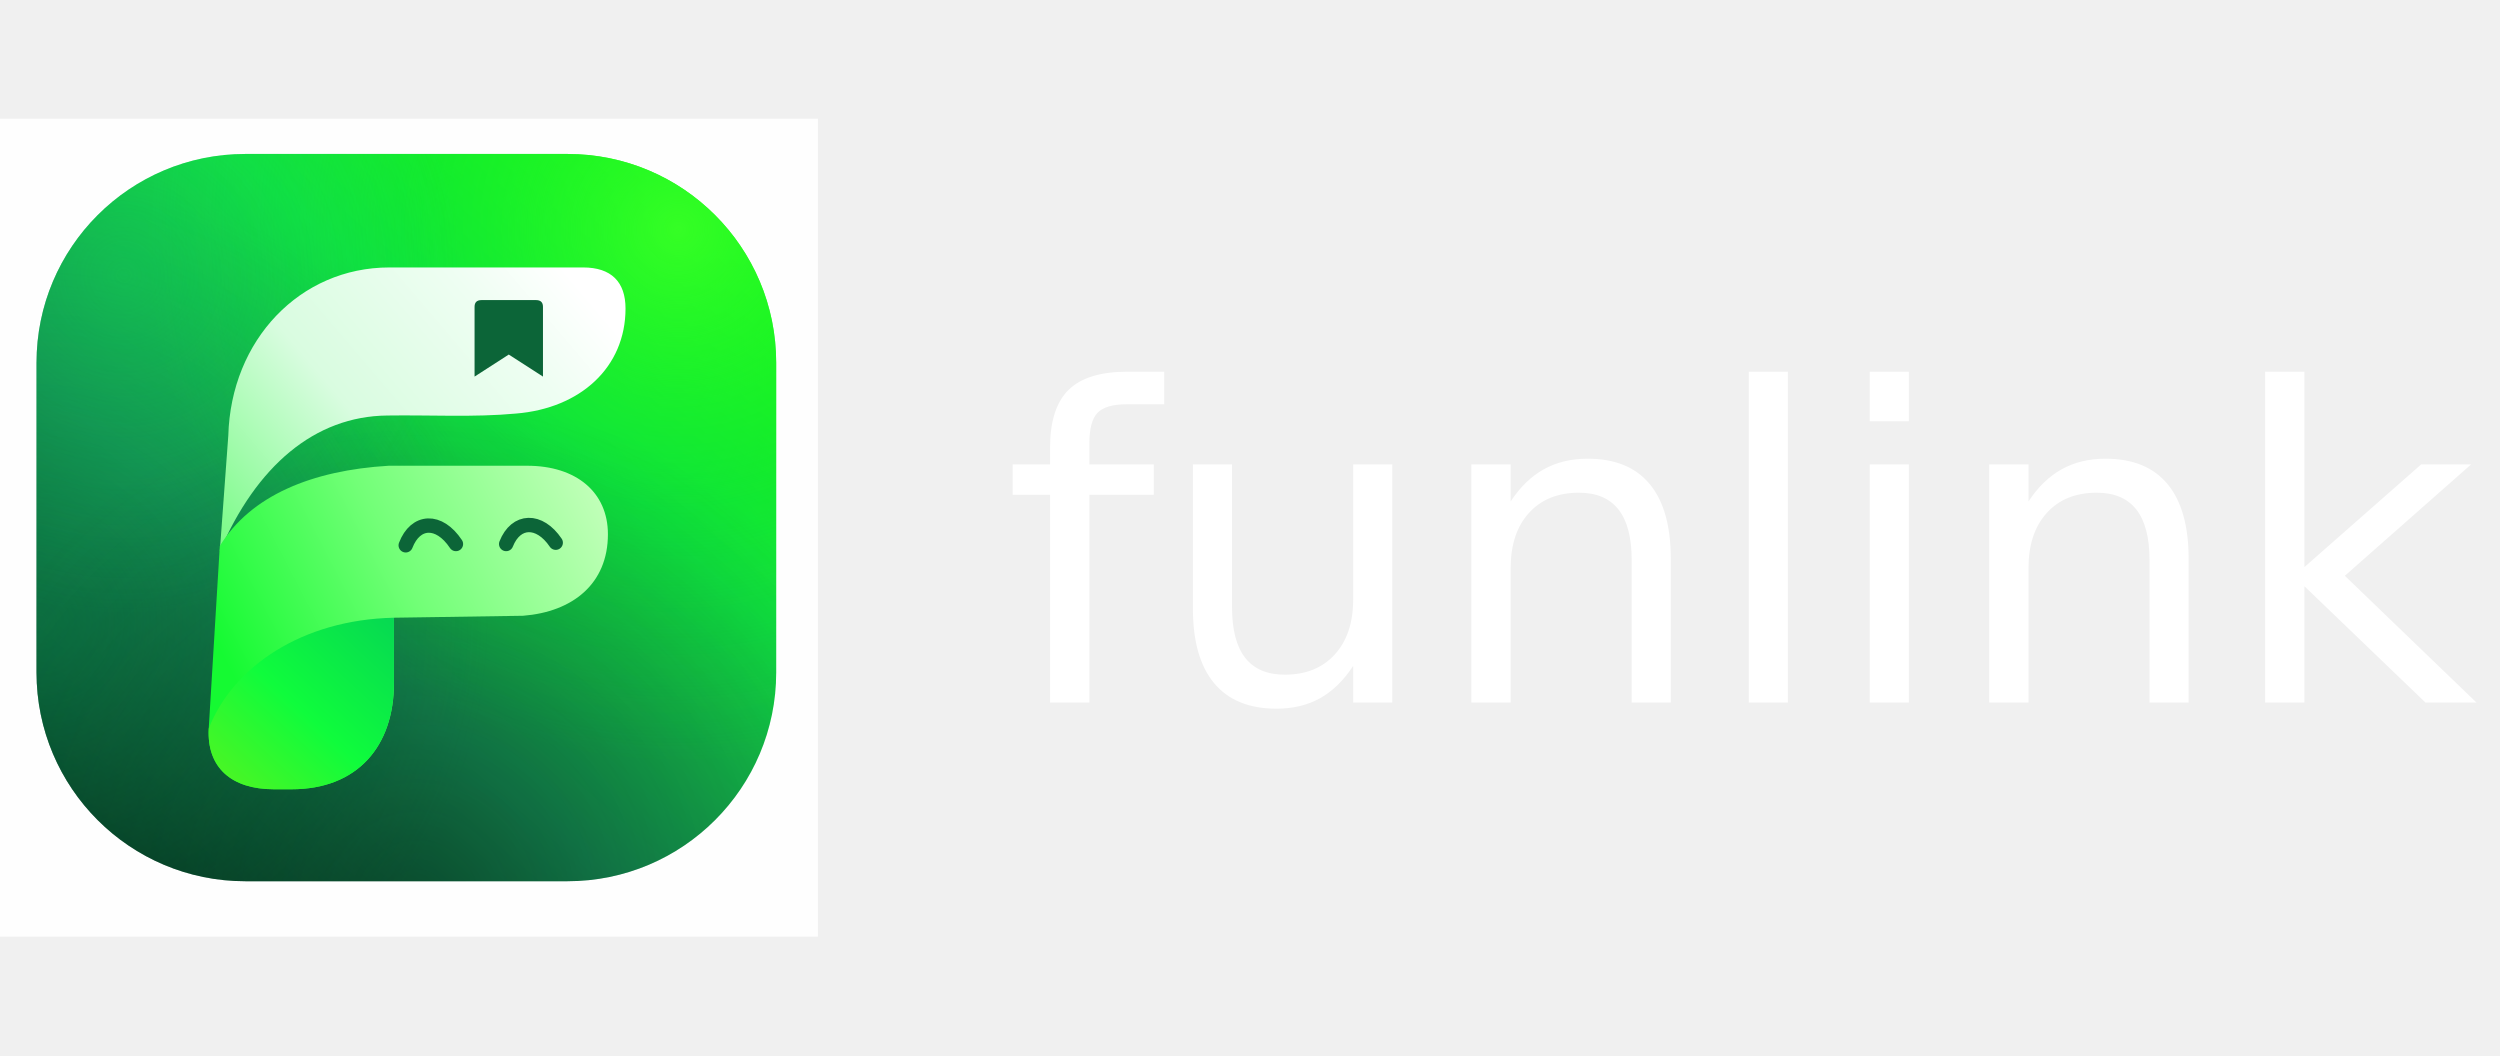
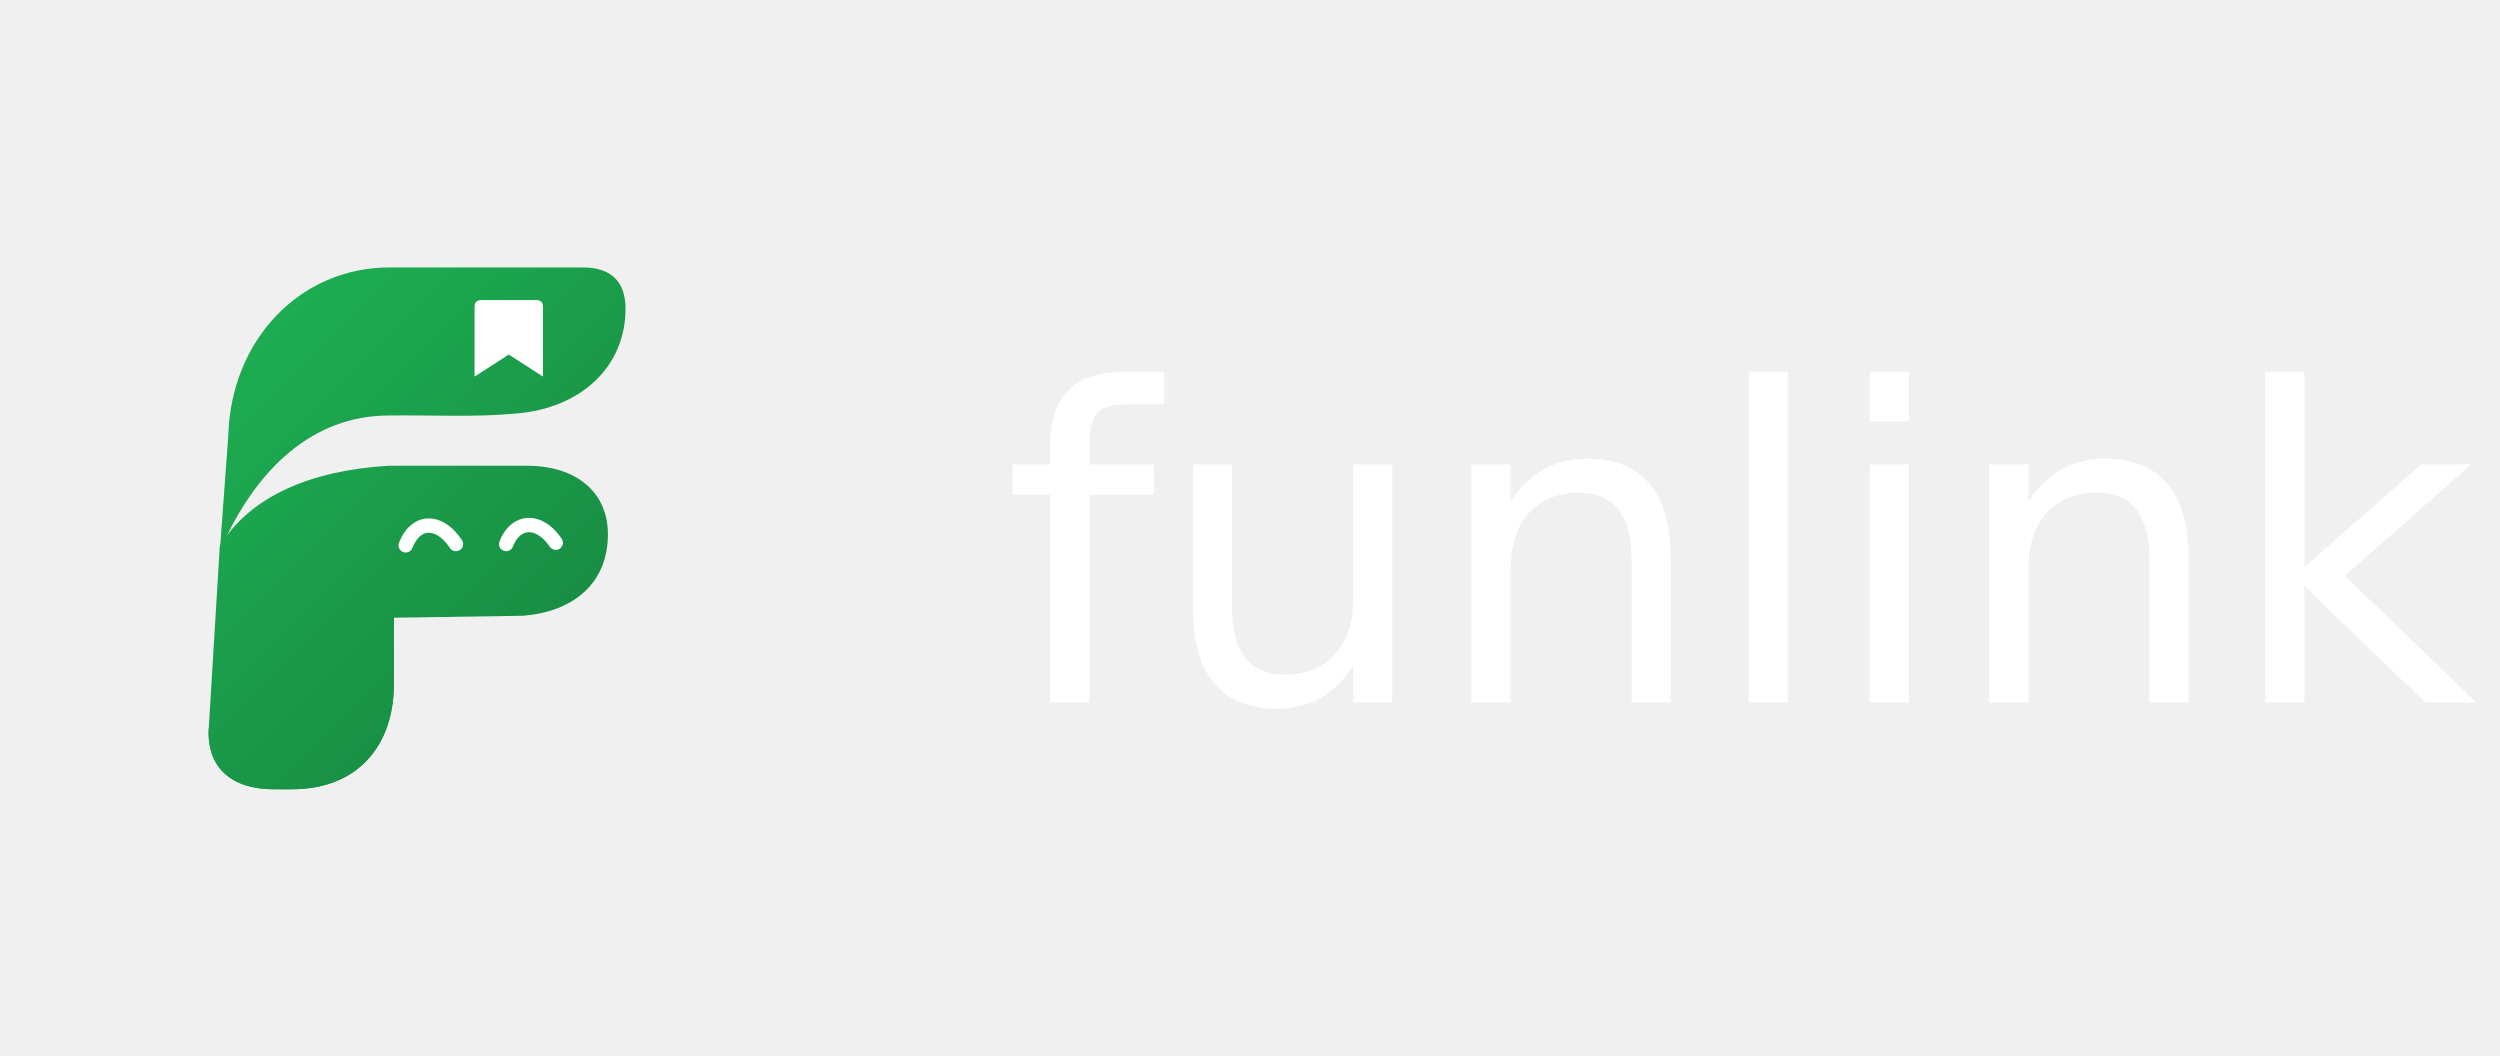
<svg xmlns="http://www.w3.org/2000/svg" viewBox="0 0 758 320" width="758" height="320" role="img" aria-label="funlink">
  <defs>
    <linearGradient id="g" x1="0" y1="0" x2="1024" y2="1024" gradientUnits="userSpaceOnUse">
      <stop offset="0" stop-color="#22C55E" />
      <stop offset="1" stop-color="#15803D" />
    </linearGradient>
  </defs>
  <g transform="translate(0,36.0) scale(0.2421875)">
-     <svg viewBox="0 0 1254 1254" width="1024" height="1024" role="img" aria-label="funlink logo">
-       <defs>
-         <linearGradient id="background" x1="130" y1="1100" x2="1010" y2="90" gradientUnits="userSpaceOnUse">
-           <stop offset="0" stop-color="#05341f" />
-           <stop offset=".36" stop-color="#158951" />
-           <stop offset=".7" stop-color="#12dc42" />
-           <stop offset="1" stop-color="#1ffa10" />
-         </linearGradient>
-         <radialGradient id="sky" cx="1040" cy="170" r="820" gradientUnits="userSpaceOnUse">
-           <stop offset="0" stop-color="#37ff26" stop-opacity=".92" />
-           <stop offset=".5" stop-color="#08ee30" stop-opacity=".32" />
-           <stop offset="1" stop-color="#08ee30" stop-opacity="0" />
-         </radialGradient>
-         <radialGradient id="left-shade" cx="60" cy="770" r="690" gradientUnits="userSpaceOnUse">
-           <stop offset="0" stop-color="#0c834b" stop-opacity=".55" />
-           <stop offset="1" stop-color="#0c834b" stop-opacity="0" />
-         </radialGradient>
-         <radialGradient id="left-blue" cx="190" cy="240" r="520" gradientUnits="userSpaceOnUse">
-           <stop offset="0" stop-color="#13dd61" stop-opacity=".35" />
-           <stop offset="1" stop-color="#13dd61" stop-opacity="0" />
-         </radialGradient>
-         <radialGradient id="bottom-shade" cx="640" cy="1200" r="780" gradientUnits="userSpaceOnUse">
-           <stop offset="0" stop-color="#052c1d" stop-opacity=".4" />
-           <stop offset="1" stop-color="#052c1d" stop-opacity="0" />
-         </radialGradient>
-         <linearGradient id="upper" x1="324" y1="647" x2="843" y2="205" gradientUnits="userSpaceOnUse">
-           <stop offset="0" stop-color="#78fb85" />
-           <stop offset=".43" stop-color="#d9fce0" />
-           <stop offset=".8" stop-color="#eefef2" />
-           <stop offset="1" stop-color="#ffffff" />
-         </linearGradient>
-         <linearGradient id="face" x1="332" y1="805" x2="907" y2="507" gradientUnits="userSpaceOnUse">
-           <stop offset="0" stop-color="#15fa32" />
-           <stop offset=".47" stop-color="#72ff77" />
-           <stop offset="1" stop-color="#c6ffbd" />
-         </linearGradient>
-         <linearGradient id="foot" x1="337" y1="1020" x2="591" y2="744" gradientUnits="userSpaceOnUse">
-           <stop offset="0" stop-color="#4ef523" />
-           <stop offset=".45" stop-color="#0ffc3c" />
-           <stop offset="1" stop-color="#06d753" />
-         </linearGradient>
-         <clipPath id="tile">
-           <rect x="56" y="54" width="1134" height="1115" rx="320" />
-         </clipPath>
-       </defs>
-       <rect width="1254" height="1254" fill="#fefefe" />
-       <g clip-path="url(#tile)">
-         <rect x="56" y="54" width="1134" height="1115" fill="url(#background)" />
-         <rect x="56" y="54" width="1134" height="1115" fill="url(#sky)" />
-         <rect x="56" y="54" width="1134" height="1115" fill="url(#left-shade)" />
-         <rect x="56" y="54" width="1134" height="1115" fill="url(#left-blue)" />
-         <rect x="56" y="54" width="1134" height="1115" fill="url(#bottom-shade)" />
-       </g>
-       <path id="upper-shape" fill="url(#upper)" d="M 350 486 C 354 339 460 228 597 228 H 894 C 937 228 959 250 959 291 C 959 381 890 444 791 452 C 727 458 659 454 594 455 C 482 456 393 533 337 663 Z" />
-       <path id="face-shape" fill="url(#face)" d="M 337 655 C 384 578 478 539 596 532 H 808 C 884 532 932 573 932 637 C 932 713 878 756 802 762 L 604 765 V 865 C 604 962 548 1028 447 1028 H 420 C 355 1028 317 995 320 935 Z" />
-       <path id="foot-shape" fill="url(#foot)" d="M 320 935 C 357 840 463 768 604 765 V 865 C 604 962 548 1028 447 1028 H 420 C 355 1028 317 995 320 935 Z" />
-       <path id="eyes" fill="none" stroke="#0c6538" stroke-width="22" stroke-linecap="round" d="M 622 654 C 637 615 673 613 699 652 M 776 652 C 791 614 827 613 852 650" />
-       <g transform="translate(780,336) scale(0.23) translate(-512,-512)">
-         <path fill="#0c6538" d="M 330 260 H 694 Q 740 260 740 305 V 770 L 512 623 L 284 770 V 305 Q 284 260 330 260 Z" />
-       </g>
-     </svg>
+     <g transform="scale(0.8165869)">
+       <path fill="url(#g)" d="M 350 486 C 354 339 460 228 597 228 H 894 C 937 228 959 250 959 291 C 959 381 890 444 791 452 C 727 458 659 454 594 455 C 482 456 393 533 337 663 Z" />
+       <path fill="url(#g)" d="M 337 655 C 384 578 478 539 596 532 H 808 C 884 532 932 573 932 637 C 932 713 878 756 802 762 L 604 765 V 865 C 604 962 548 1028 447 1028 H 420 C 355 1028 317 995 320 935 Z" />
+       <path fill="url(#g)" d="M 320 935 C 357 840 463 768 604 765 V 865 C 604 962 548 1028 447 1028 H 420 C 355 1028 317 995 320 935 Z" />
+       <path fill="none" stroke="#FFFFFF" stroke-width="22" stroke-linecap="round" d="M 622 654 C 637 615 673 613 699 652 M 776 652 C 791 614 827 613 852 650" />
+     </g>
+     <g transform="scale(0.8165869) translate(780,336) scale(0.23) translate(-512,-512)">
+       <path fill="#FFFFFF" d="M 330 260 H 694 Q 740 260 740 305 V 770 L 512 623 L 284 770 V 305 Q 284 260 330 260 Z" />
+     </g>
  </g>
  <text x="304" y="213.0" font-family="'Noto Sans SC','Source Sans 3','DejaVu Sans',sans-serif" font-size="132" font-weight="500" fill="#FFFFFF">funlink</text>
</svg>
